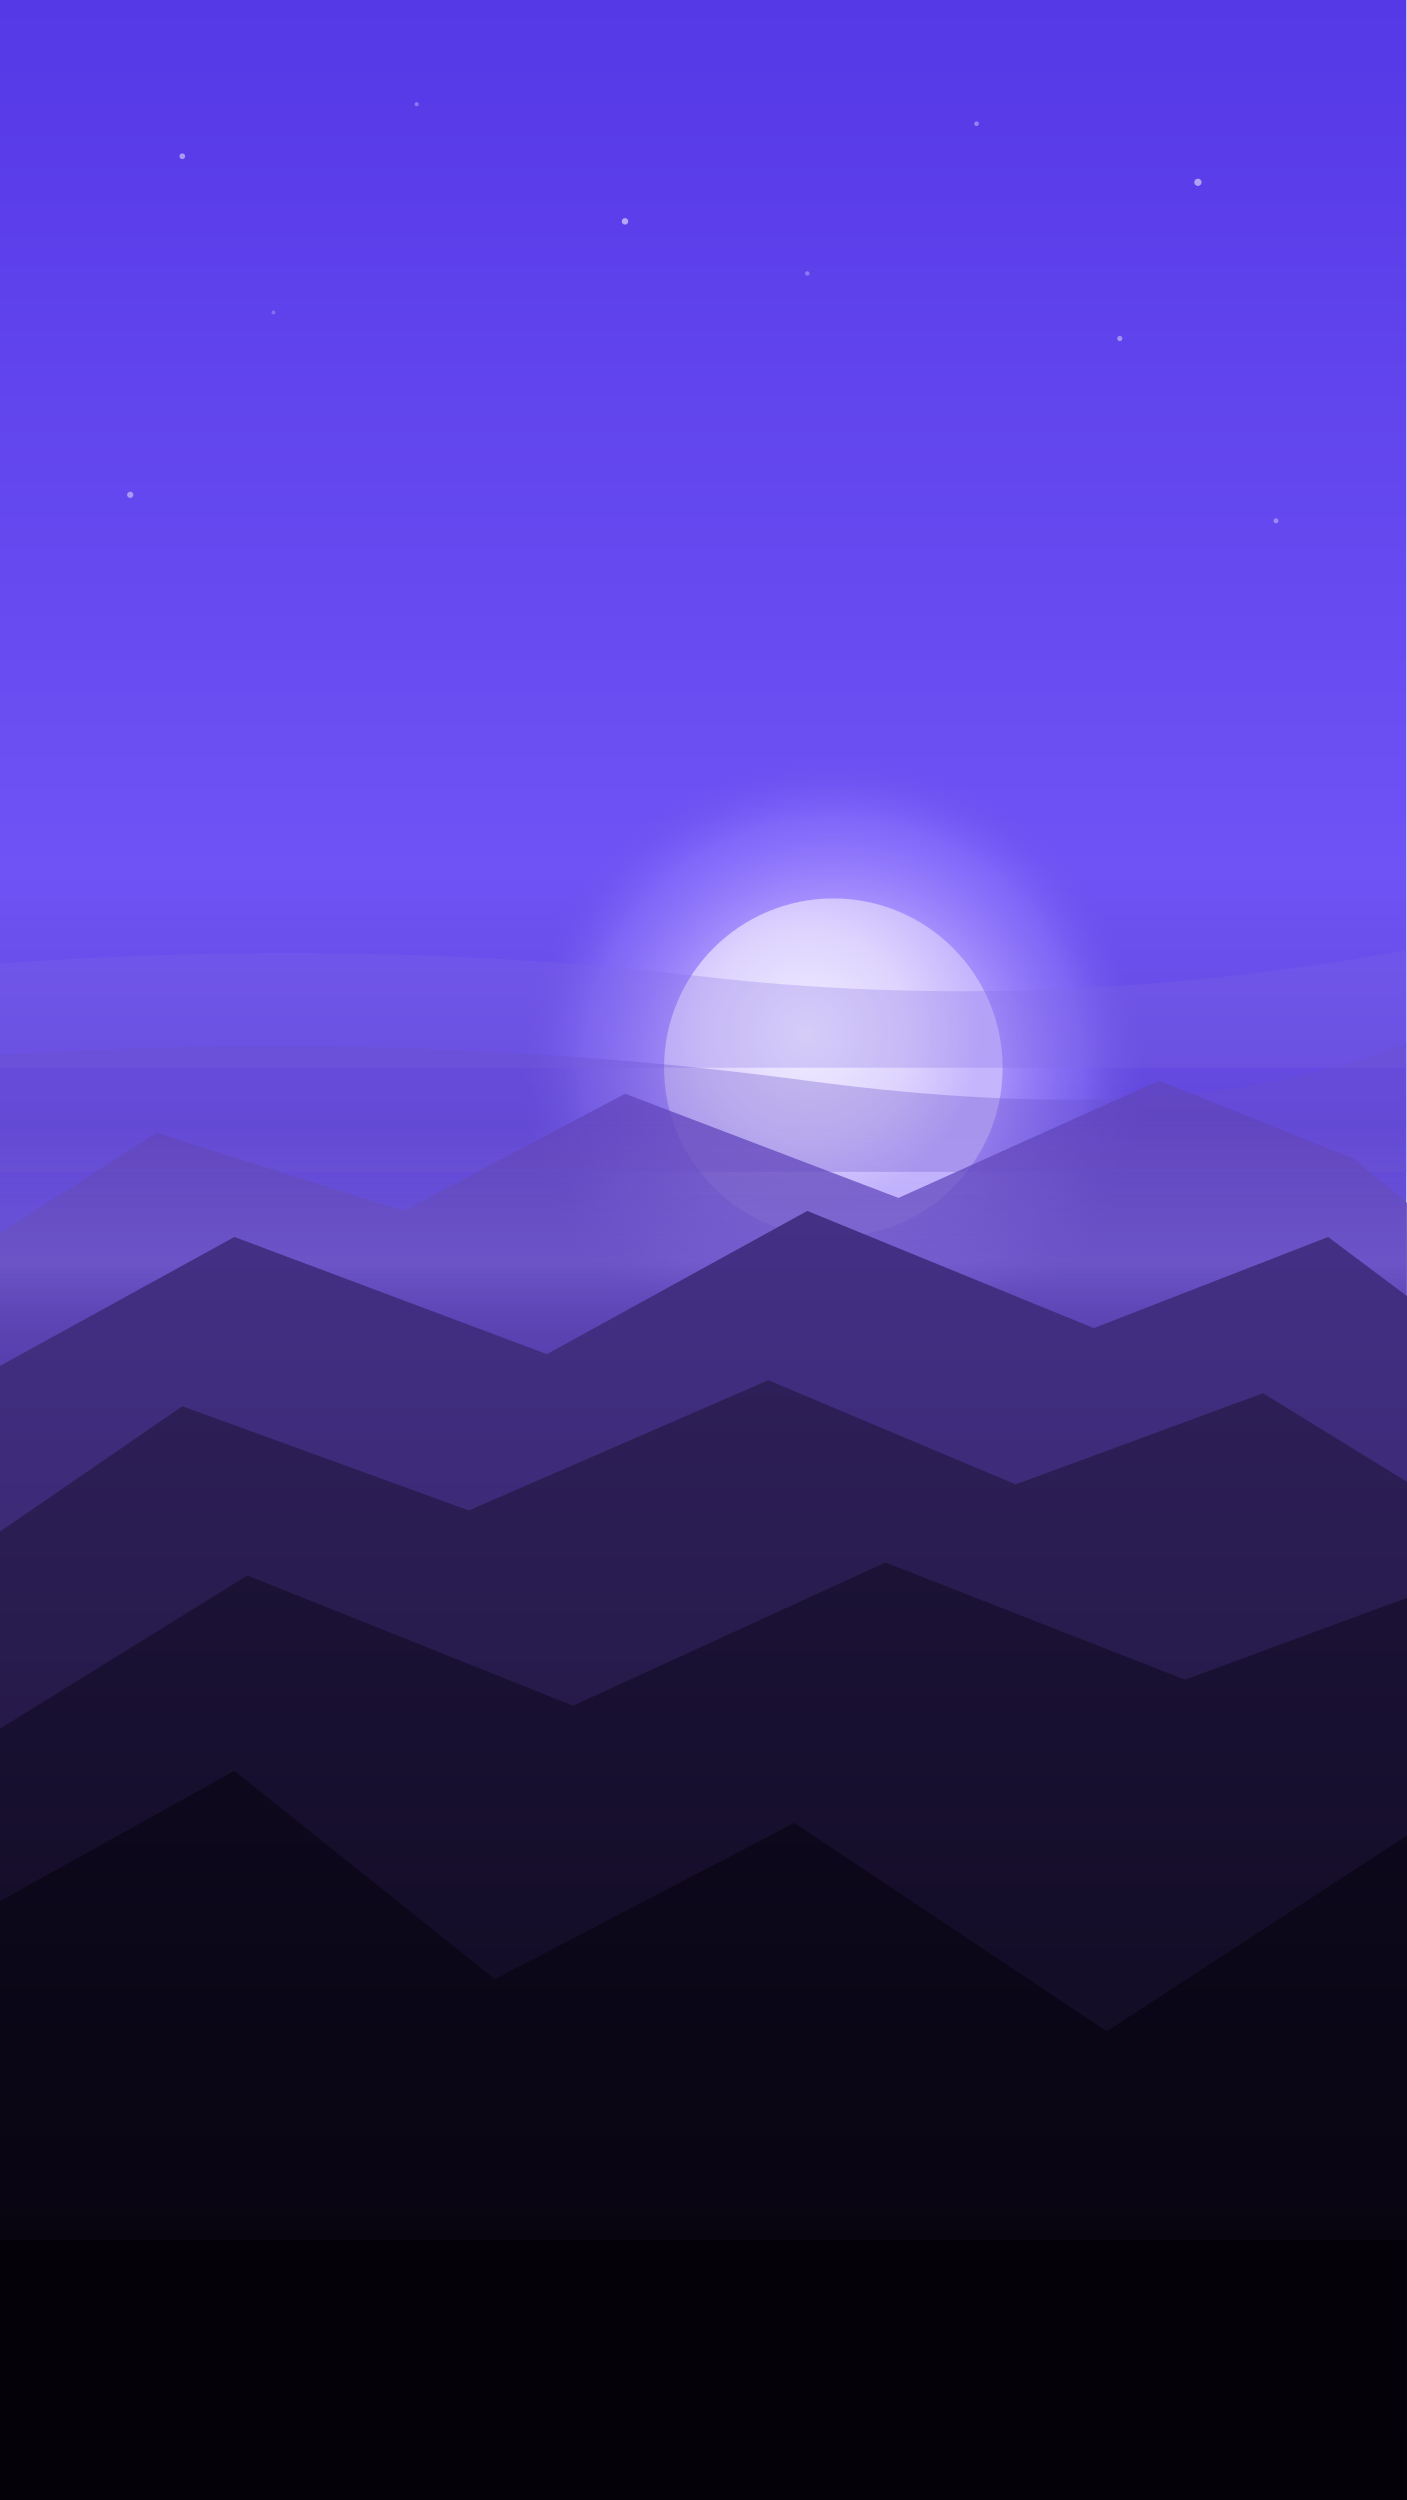
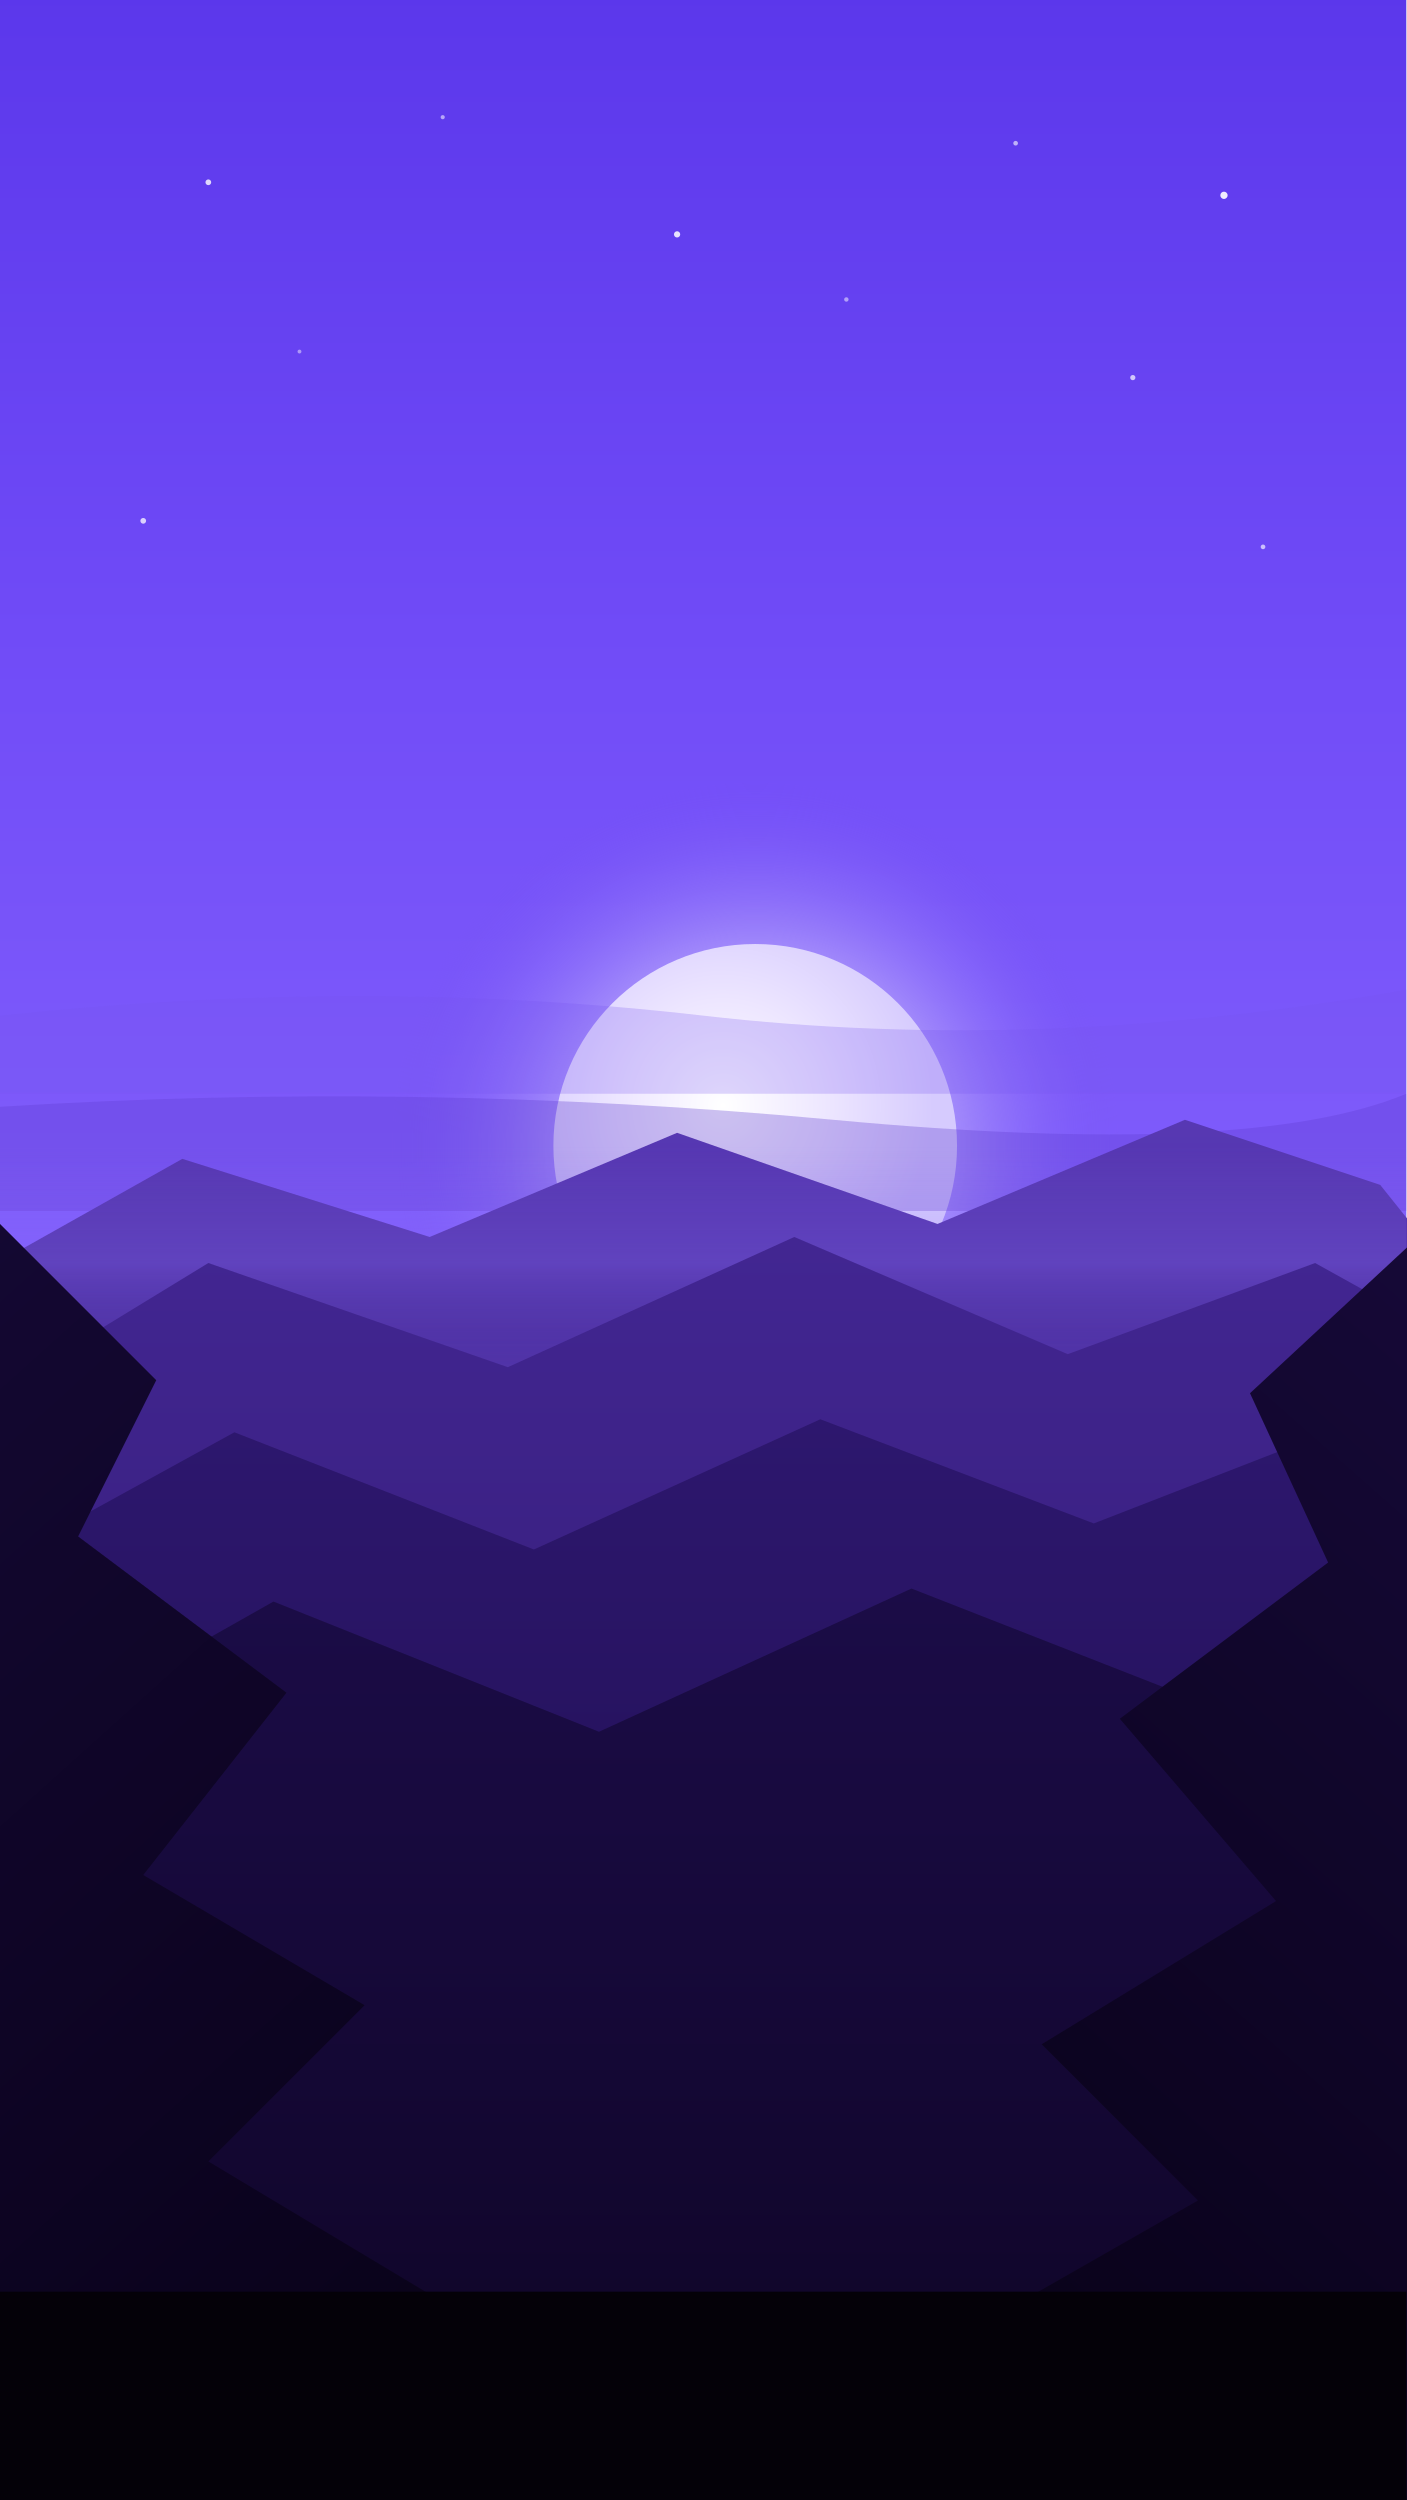
<svg xmlns="http://www.w3.org/2000/svg" viewBox="0 0 1080 1920" width="1080" height="1920">
  <defs>
-     <linearGradient id="skyGrad" x1="0%" y1="0%" x2="0%" y2="100%">
-       <stop offset="0%" stop-color="#5538E6" />
-       <stop offset="35%" stop-color="#6F53F5" />
-       <stop offset="65%" stop-color="#4631A4" />
-       <stop offset="85%" stop-color="#2D1F6B" />
-       <stop offset="100%" stop-color="#191238" />
+     <linearGradient id="skyGradDark" x1="0%" y1="0%" x2="0%" y2="100%">
+       <stop offset="0%" stop-color="#5B37EB" />
+       <stop offset="28%" stop-color="#724DF8" />
+       <stop offset="55%" stop-color="#8462FC" />
+       <stop offset="78%" stop-color="#5536B8" />
+       <stop offset="100%" stop-color="#1F1347" />
    </linearGradient>
-     <radialGradient id="moonGlow" cx="50%" cy="50%" r="50%">
-       <stop offset="0%" stop-color="#D6CBFF" stop-opacity="1" />
-       <stop offset="45%" stop-color="#BAA5FF" stop-opacity="0.95" />
-       <stop offset="80%" stop-color="#937CFF" stop-opacity="0.5" />
-       <stop offset="100%" stop-color="#7258E8" stop-opacity="0" />
+     <radialGradient id="moonAura" cx="50%" cy="50%" r="50%">
+       <stop offset="0%" stop-color="#DDD3FE" stop-opacity="1" />
+       <stop offset="42%" stop-color="#C4B5FD" stop-opacity="0.88" />
+       <stop offset="75%" stop-color="#9A82FA" stop-opacity="0.35" />
+       <stop offset="100%" stop-color="#7352EE" stop-opacity="0" />
    </radialGradient>
    <radialGradient id="moonCore" cx="42%" cy="40%" r="52%">
-       <stop offset="0%" stop-color="#F2EEFF" />
-       <stop offset="60%" stop-color="#DDD3FE" />
-       <stop offset="100%" stop-color="#C4B5FD" />
+       <stop offset="0%" stop-color="#FFFFFF" />
+       <stop offset="50%" stop-color="#EDE6FF" />
+       <stop offset="100%" stop-color="#D6CBFE" />
    </radialGradient>
-     <linearGradient id="mtnGrad1" x1="0%" y1="0%" x2="0%" y2="100%">
-       <stop offset="0%" stop-color="#6146BD" stop-opacity="0.75" />
-       <stop offset="100%" stop-color="#3C2A78" />
+     <linearGradient id="mtnFar" x1="0%" y1="0%" x2="0%" y2="100%">
+       <stop offset="0%" stop-color="#5738B3" />
+       <stop offset="100%" stop-color="#3A2182" />
    </linearGradient>
-     <linearGradient id="mtnGrad2" x1="0%" y1="0%" x2="0%" y2="100%">
-       <stop offset="0%" stop-color="#443085" />
-       <stop offset="100%" stop-color="#251A4D" />
+     <linearGradient id="mtnMidFar" x1="0%" y1="0%" x2="0%" y2="100%">
+       <stop offset="0%" stop-color="#422692" />
+       <stop offset="100%" stop-color="#28145E" />
    </linearGradient>
-     <linearGradient id="mtnGrad3" x1="0%" y1="0%" x2="0%" y2="100%">
-       <stop offset="0%" stop-color="#2D1F57" />
-       <stop offset="100%" stop-color="#170F2E" />
+     <linearGradient id="mtnMid" x1="0%" y1="0%" x2="0%" y2="100%">
+       <stop offset="0%" stop-color="#2D176E" />
+       <stop offset="100%" stop-color="#180A40" />
    </linearGradient>
-     <linearGradient id="mtnGrad4" x1="0%" y1="0%" x2="0%" y2="100%">
-       <stop offset="0%" stop-color="#1B1236" />
-       <stop offset="100%" stop-color="#0B0716" />
+     <linearGradient id="mtnNear" x1="0%" y1="0%" x2="0%" y2="100%">
+       <stop offset="0%" stop-color="#1B0C47" />
+       <stop offset="100%" stop-color="#0E0424" />
    </linearGradient>
-     <linearGradient id="mtnGradFront" x1="0%" y1="0%" x2="0%" y2="100%">
-       <stop offset="0%" stop-color="#0E081D" />
-       <stop offset="100%" stop-color="#05030A" />
+     <linearGradient id="canyonWallLeft" x1="0%" y1="0%" x2="100%" y2="100%">
+       <stop offset="0%" stop-color="#140833" />
+       <stop offset="50%" stop-color="#0B031E" />
+       <stop offset="100%" stop-color="#04010A" />
    </linearGradient>
-     <linearGradient id="mistGrad" x1="0%" y1="0%" x2="0%" y2="100%">
-       <stop offset="0%" stop-color="#A594F9" stop-opacity="0" />
-       <stop offset="50%" stop-color="#A594F9" stop-opacity="0.22" />
-       <stop offset="100%" stop-color="#191238" stop-opacity="0" />
+     <linearGradient id="canyonWallRight" x1="100%" y1="0%" x2="0%" y2="100%">
+       <stop offset="0%" stop-color="#160938" />
+       <stop offset="50%" stop-color="#0B031E" />
+       <stop offset="100%" stop-color="#04010A" />
+     </linearGradient>
+     <linearGradient id="hMist" x1="0%" y1="0%" x2="0%" y2="100%">
+       <stop offset="0%" stop-color="#8B70F8" stop-opacity="0" />
+       <stop offset="50%" stop-color="#8B70F8" stop-opacity="0.22" />
+       <stop offset="100%" stop-color="#180A40" stop-opacity="0" />
    </linearGradient>
  </defs>
-   <rect width="1080" height="1920" fill="url(#skyGrad)" />
-   <g fill="#FFFFFF" opacity="0.6">
-     <circle cx="140" cy="120" r="2.2" opacity="0.8" />
-     <circle cx="320" cy="80" r="1.6" opacity="0.5" />
-     <circle cx="480" cy="170" r="2.5" opacity="0.9" />
-     <circle cx="750" cy="95" r="1.8" opacity="0.6" />
-     <circle cx="920" cy="140" r="2.8" opacity="0.85" />
-     <circle cx="210" cy="240" r="1.5" opacity="0.4" />
-     <circle cx="860" cy="260" r="2.0" opacity="0.7" />
-     <circle cx="620" cy="210" r="1.7" opacity="0.5" />
-     <circle cx="100" cy="380" r="2.4" opacity="0.75" />
-     <circle cx="980" cy="400" r="1.9" opacity="0.6" />
+   <rect width="1080" height="1920" fill="url(#skyGradDark)" />
+   <g fill="#FFFFFF">
+     <circle cx="160" cy="140" r="2.2" opacity="0.8" />
+     <circle cx="340" cy="90" r="1.6" opacity="0.55" />
+     <circle cx="520" cy="180" r="2.4" opacity="0.85" />
+     <circle cx="780" cy="110" r="1.8" opacity="0.6" />
+     <circle cx="940" cy="150" r="2.8" opacity="0.9" />
+     <circle cx="230" cy="270" r="1.5" opacity="0.45" />
+     <circle cx="870" cy="290" r="2.0" opacity="0.7" />
+     <circle cx="650" cy="230" r="1.7" opacity="0.5" />
+     <circle cx="110" cy="400" r="2.2" opacity="0.75" />
+     <circle cx="970" cy="420" r="1.8" opacity="0.65" />
  </g>
-   <circle cx="640" cy="820" r="240" fill="url(#moonGlow)" />
-   <circle cx="640" cy="820" r="130" fill="url(#moonCore)" />
-   <path d="M0,740 Q280,720 540,750 T1080,730 L1080,820 L0,820 Z" fill="#8068E3" opacity="0.25" />
-   <path d="M0,810 Q320,790 620,830 T1080,800 L1080,900 L0,900 Z" fill="#6950C9" opacity="0.32" />
-   <path d="M-20,960 L120,870 L310,930 L480,840 L690,920 L890,830 L1040,890 L1100,940 L1100,1920 L-20,1920 Z" fill="url(#mtnGrad1)" />
-   <rect y="860" width="1080" height="220" fill="url(#mistGrad)" />
-   <path d="M-20,1060 L180,950 L420,1040 L620,930 L840,1020 L1020,950 L1100,1010 L1100,1920 L-20,1920 Z" fill="url(#mtnGrad2)" />
-   <path d="M-20,1190 L140,1080 L360,1160 L590,1060 L780,1140 L970,1070 L1100,1150 L1100,1920 L-20,1920 Z" fill="url(#mtnGrad3)" />
-   <path d="M-20,1340 L190,1210 L440,1310 L680,1200 L910,1290 L1100,1220 L1100,1920 L-20,1920 Z" fill="url(#mtnGrad4)" />
-   <path d="M-20,1490 L0,1460 L180,1360 L380,1520 L610,1400 L850,1560 L1080,1410 L1100,1430 L1100,1920 L-20,1920 Z" fill="url(#mtnGradFront)" />
-   <rect y="1720" width="1080" height="200" fill="#040208" />
+   <circle cx="580" cy="880" r="280" fill="url(#moonAura)" />
+   <circle cx="580" cy="880" r="155" fill="url(#moonCore)" />
+   <path d="M0,780 Q280,750 540,780 T1080,760 L1080,840 L0,840 Z" fill="#7552EE" opacity="0.24" />
+   <path d="M0,850 Q320,830 640,860 T1080,840 L1080,930 L0,930 Z" fill="#603BCF" opacity="0.32" />
+   <path d="M-20,980 L140,890 L330,950 L520,870 L720,940 L910,860 L1060,910 L1100,960 L1100,1920 L-20,1920 Z" fill="url(#mtnFar)" />
+   <rect y="880" width="1080" height="180" fill="url(#hMist)" />
+   <path d="M-20,1080 L160,970 L390,1050 L610,950 L820,1040 L1010,970 L1100,1020 L1100,1920 L-20,1920 Z" fill="url(#mtnMidFar)" />
+   <path d="M-20,1210 L180,1100 L410,1190 L630,1090 L840,1170 L1020,1100 L1100,1160 L1100,1920 L-20,1920 Z" fill="url(#mtnMid)" />
+   <path d="M-20,1360 L210,1230 L460,1330 L700,1220 L930,1310 L1100,1240 L1100,1920 L-20,1920 Z" fill="url(#mtnNear)" />
+   <path d="M-20,920 L120,1060 L60,1180 L220,1300 L110,1440 L280,1540 L160,1660 L360,1780 L1100,1920 L-20,1920 Z" fill="url(#canyonWallLeft)" />
+   <path d="M1100,940 L960,1070 L1020,1200 L860,1320 L980,1460 L800,1570 L920,1690 L710,1810 L-20,1920 L1100,1920 Z" fill="url(#canyonWallRight)" />
+   <rect y="1760" width="1080" height="160" fill="#040108" />
</svg>
